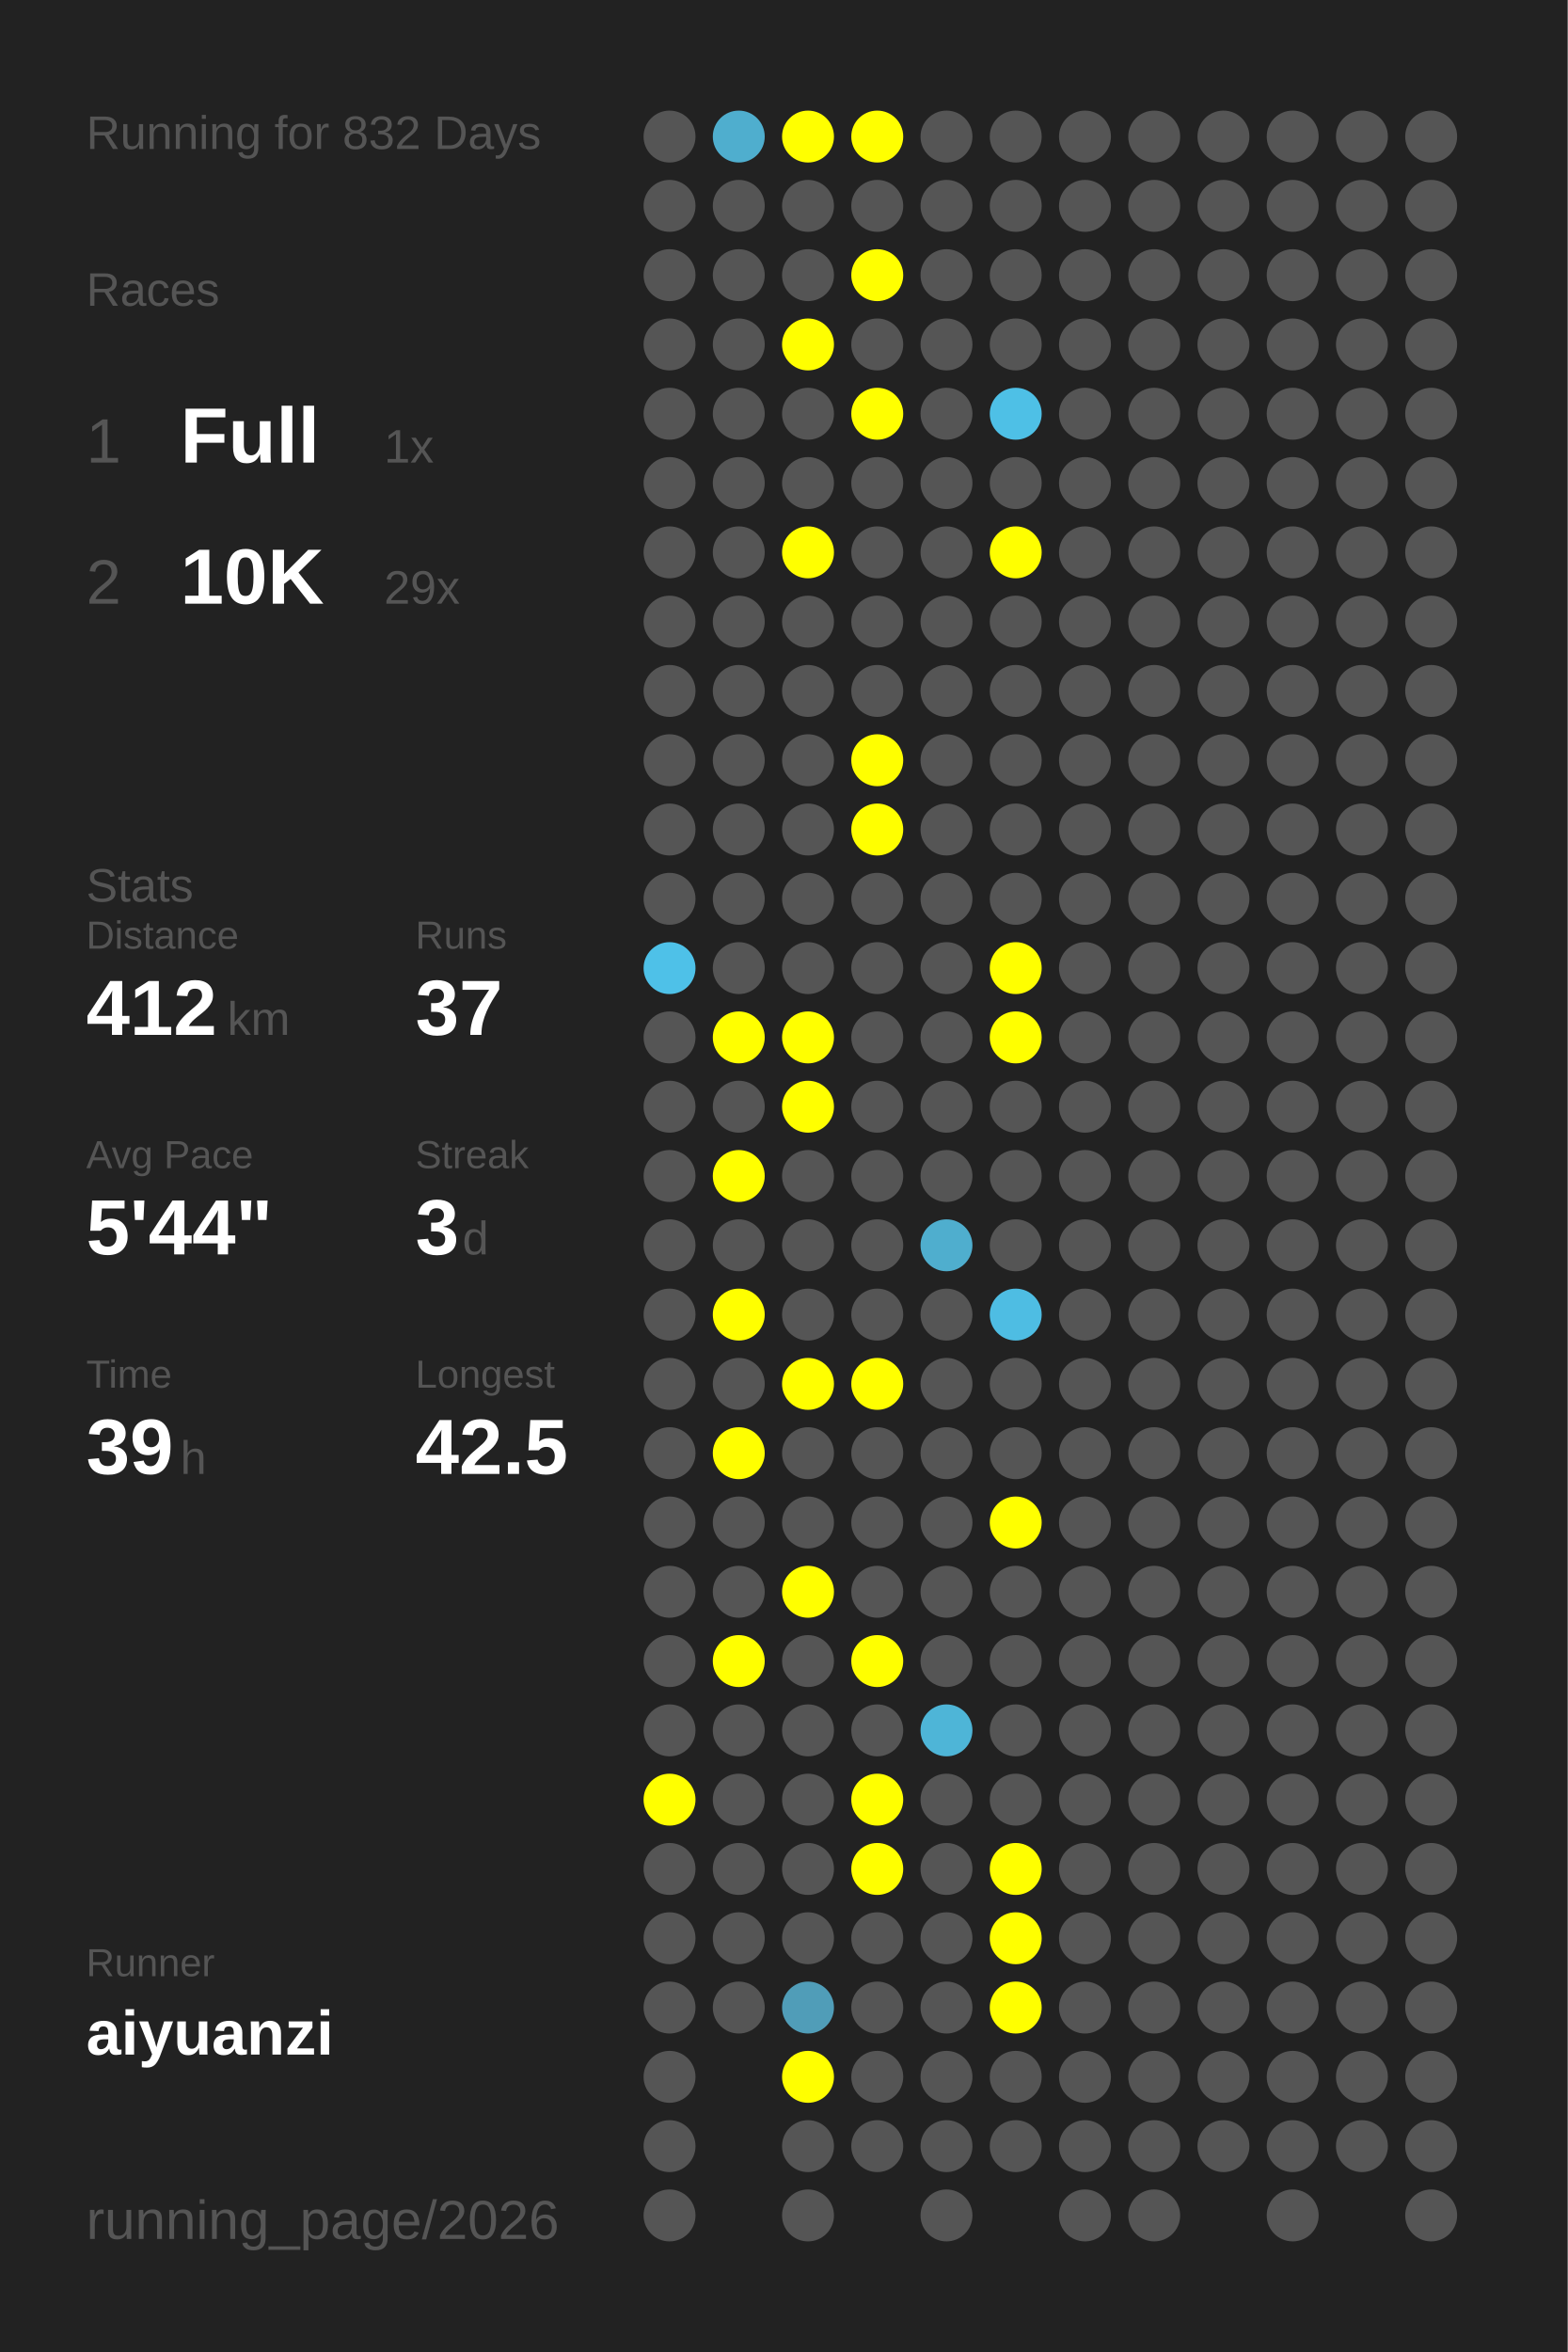
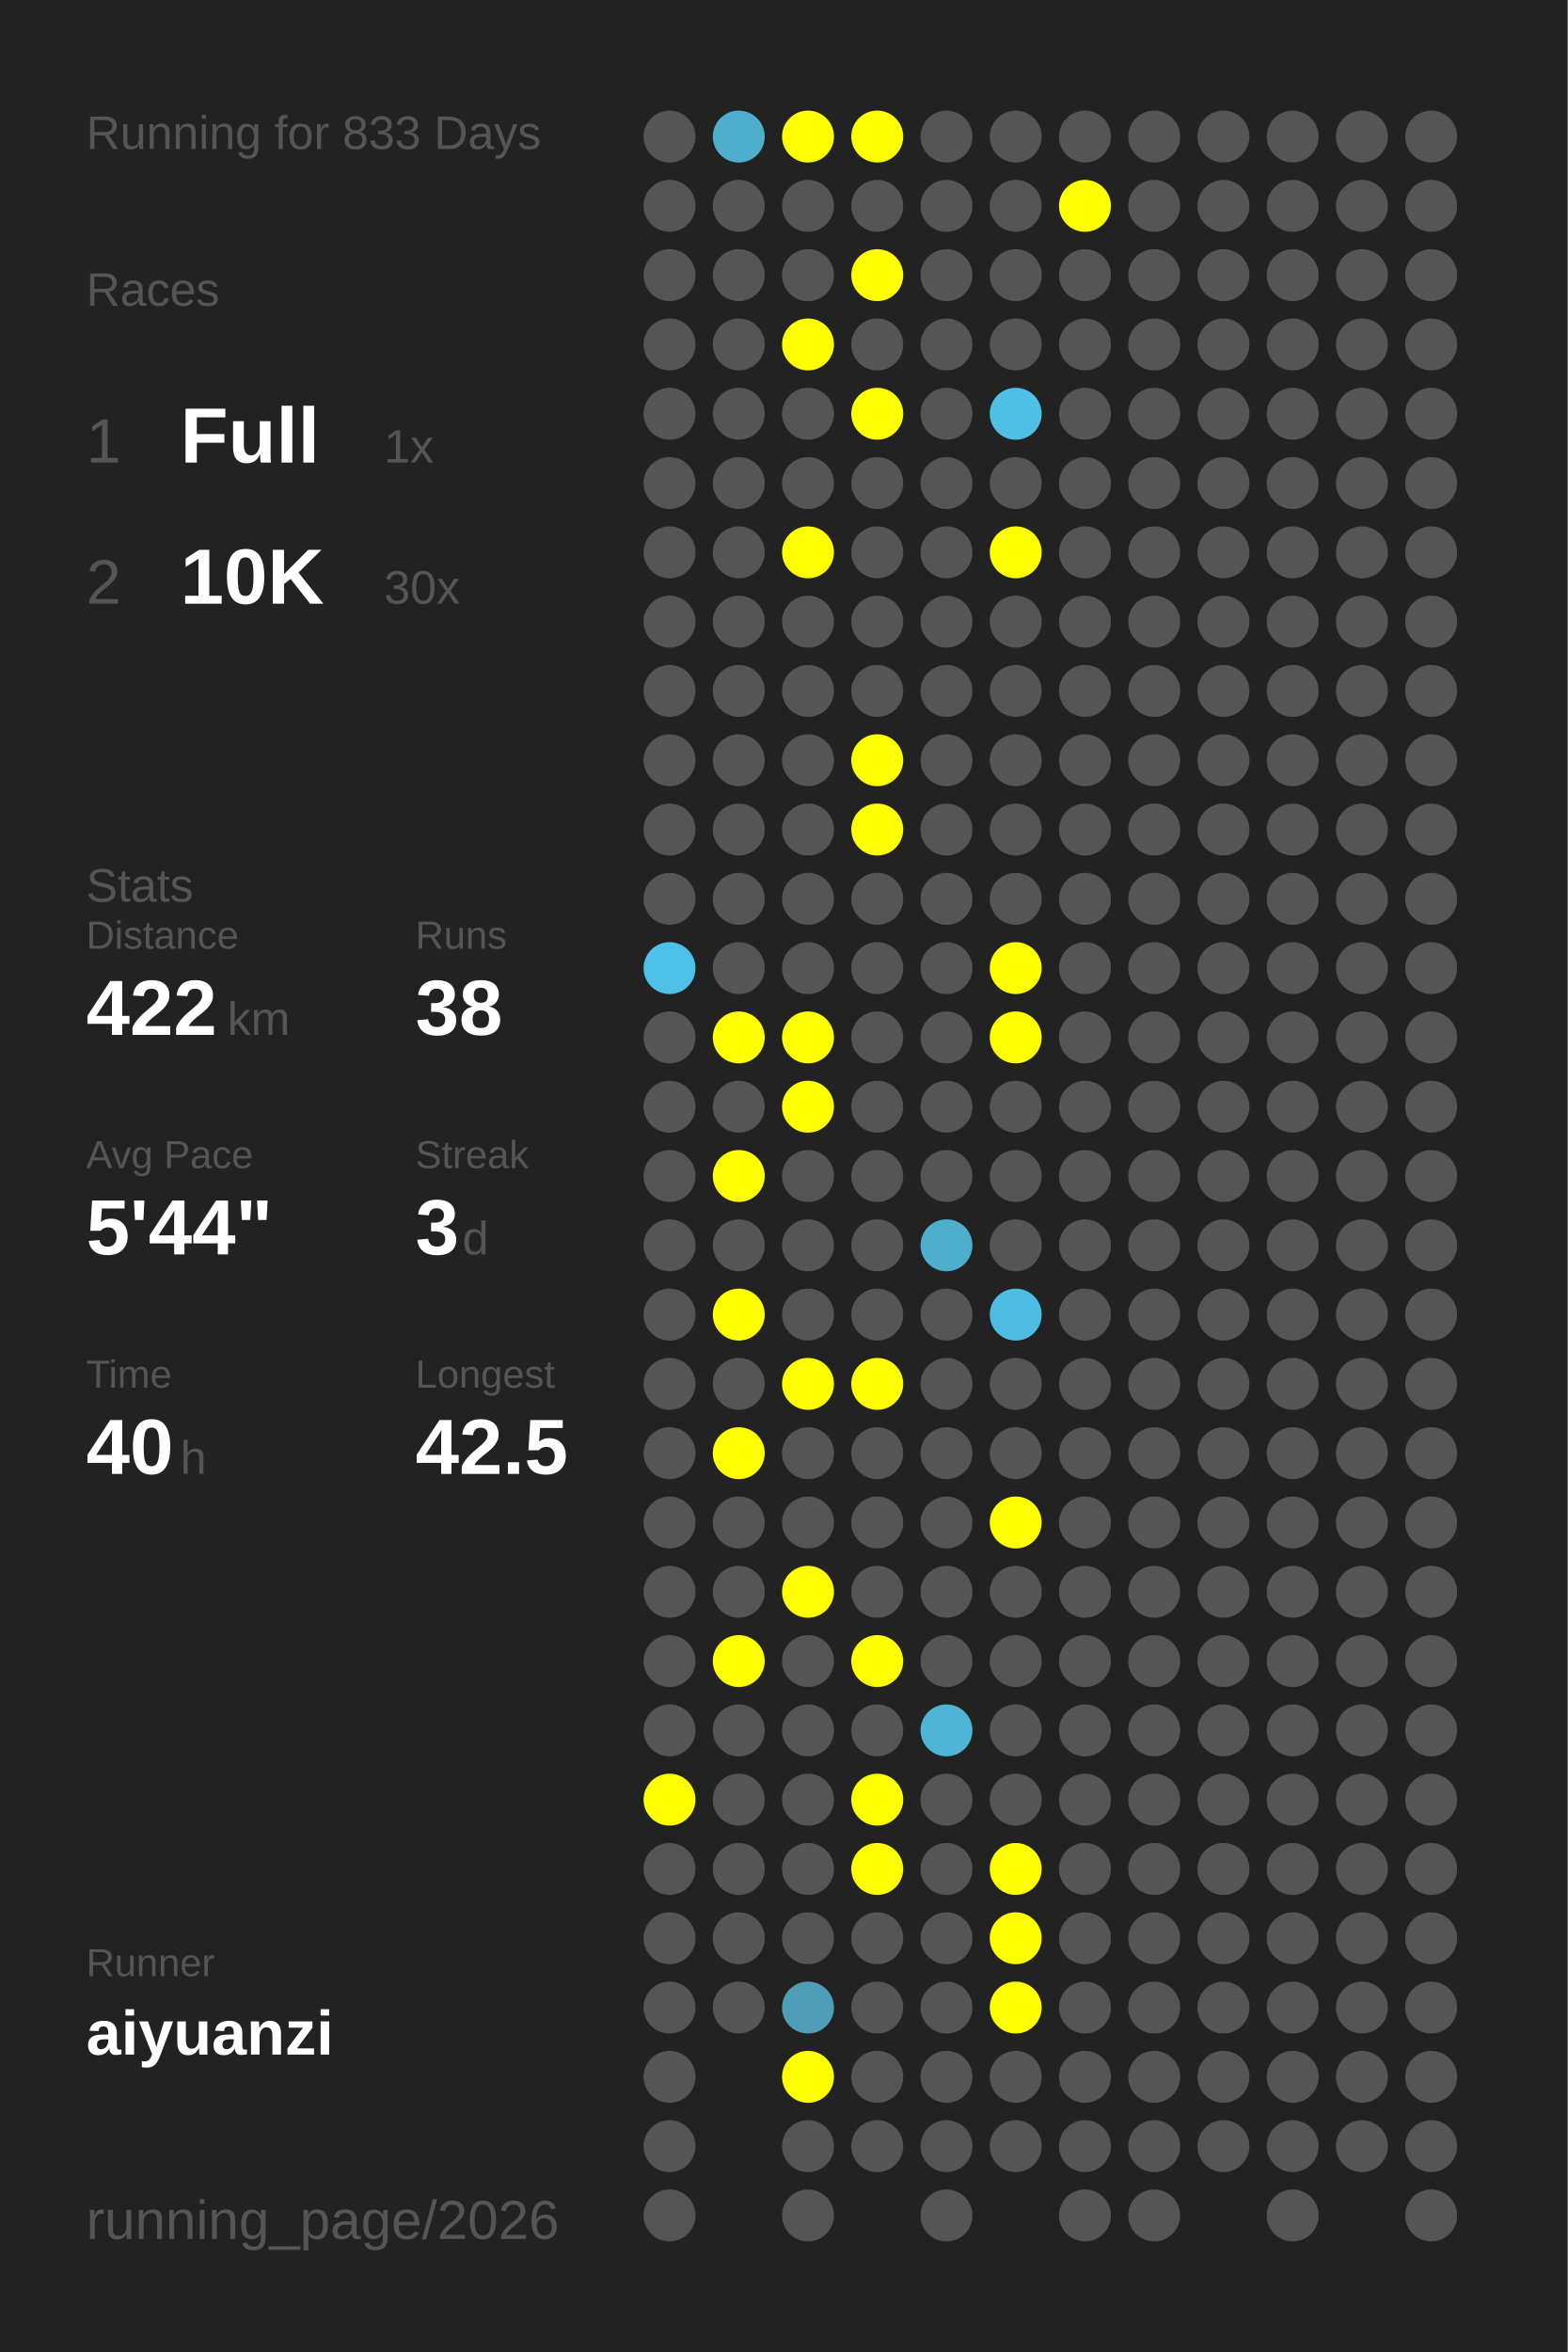
<svg xmlns="http://www.w3.org/2000/svg" baseProfile="full" height="300mm" version="1.1" viewBox="0,0,200,300" width="200mm">
  <defs />
  <rect fill="#222222" height="300" width="200" x="0" y="0" />
-   <text fill="#555555" style="font-size:6px; font-family:Arial;" x="11" y="19">Running for 832 Days</text>
+   <text fill="#555555" style="font-size:6px; font-family:Arial;" x="11" y="19">Running for 833 Days</text>
  <text fill="#555555" style="font-size:6px; font-family:Arial;" x="11" y="39">Races</text>
  <text fill="#555555" style="font-size:8px; font-family:Arial;" x="11" y="59">1</text>
  <text fill="#FFFFFF" style="font-size:10px; font-family:Arial; font-weight:bold;" x="23" y="59">Full</text>
  <text fill="#555555" style="font-size:6px; font-family:Arial;" x="49" y="59">1x</text>
  <text fill="#555555" style="font-size:8px; font-family:Arial;" x="11" y="77">2</text>
  <text fill="#FFFFFF" style="font-size:10px; font-family:Arial; font-weight:bold;" x="23" y="77">10K</text>
-   <text fill="#555555" style="font-size:6px; font-family:Arial;" x="49" y="77">29x</text>
+   <text fill="#555555" style="font-size:6px; font-family:Arial;" x="49" y="77">30x</text>
  <text fill="#555555" style="font-size:6px; font-family:Arial;" x="11" y="115">Stats</text>
  <text fill="#555555" style="font-size:5px; font-family:Arial;" x="11" y="121">Distance</text>
-   <text fill="#FFFFFF" style="font-size:10px; font-family:Arial; font-weight:bold;" x="11" y="132">412</text>
+   <text fill="#FFFFFF" style="font-size:10px; font-family:Arial; font-weight:bold;" x="11" y="132">422</text>
  <text fill="#555555" style="font-size:6px; font-family:Arial;" x="29" y="132">km</text>
  <text fill="#555555" style="font-size:5px; font-family:Arial;" x="53" y="121">Runs</text>
-   <text fill="#FFFFFF" style="font-size:10px; font-family:Arial; font-weight:bold;" x="53" y="132">37</text>
+   <text fill="#FFFFFF" style="font-size:10px; font-family:Arial; font-weight:bold;" x="53" y="132">38</text>
  <text fill="#555555" style="font-size:5px; font-family:Arial;" x="11" y="149">Avg Pace</text>
  <text fill="#FFFFFF" style="font-size:10px; font-family:Arial; font-weight:bold;" x="11" y="160">5'44"</text>
  <text fill="#555555" style="font-size:5px; font-family:Arial;" x="53" y="149">Streak</text>
  <text fill="#FFFFFF" style="font-size:10px; font-family:Arial; font-weight:bold;" x="53" y="160">3</text>
  <text fill="#555555" style="font-size:6px; font-family:Arial;" x="59" y="160">d</text>
  <text fill="#555555" style="font-size:5px; font-family:Arial;" x="11" y="177">Time</text>
-   <text fill="#FFFFFF" style="font-size:10px; font-family:Arial; font-weight:bold;" x="11" y="188">39</text>
+   <text fill="#FFFFFF" style="font-size:10px; font-family:Arial; font-weight:bold;" x="11" y="188">40</text>
  <text fill="#555555" style="font-size:6px; font-family:Arial;" x="23" y="188">h</text>
  <text fill="#555555" style="font-size:5px; font-family:Arial;" x="53" y="177">Longest</text>
  <text fill="#FFFFFF" style="font-size:10px; font-family:Arial; font-weight:bold;" x="53" y="188">42.5</text>
  <text fill="#555555" style="font-size:5px; font-family:Arial;" x="11" y="252.065">Runner</text>
  <text fill="#FFFFFF" style="font-size:8px; font-family:Arial; font-weight:bold;" x="11" y="262.065">aiyuanzi</text>
  <text fill="#555555" style="font-size:7px; font-family:Arial;" x="11" y="285.581">running_page/2026</text>
  <circle cx="85.417" cy="17.419" fill="#555555" r="3.312" />
  <circle cx="85.417" cy="26.258" fill="#555555" r="3.312" />
  <circle cx="85.417" cy="35.097" fill="#555555" r="3.312" />
  <circle cx="85.417" cy="43.935" fill="#555555" r="3.312" />
  <circle cx="85.417" cy="52.774" fill="#555555" r="3.312" />
  <circle cx="85.417" cy="61.613" fill="#555555" r="3.312" />
  <circle cx="85.417" cy="70.452" fill="#555555" r="3.312" />
  <circle cx="85.417" cy="79.29" fill="#555555" r="3.312" />
  <circle cx="85.417" cy="88.129" fill="#555555" r="3.312" />
  <circle cx="85.417" cy="96.968" fill="#555555" r="3.312" />
  <circle cx="85.417" cy="105.806" fill="#555555" r="3.312" />
  <circle cx="85.417" cy="114.645" fill="#555555" r="3.312" />
  <circle cx="85.417" cy="123.484" fill="#4ec1e8" r="3.312" />
  <circle cx="85.417" cy="132.323" fill="#555555" r="3.312" />
  <circle cx="85.417" cy="141.161" fill="#555555" r="3.312" />
  <circle cx="85.417" cy="150" fill="#555555" r="3.312" />
  <circle cx="85.417" cy="158.839" fill="#555555" r="3.312" />
  <circle cx="85.417" cy="167.677" fill="#555555" r="3.312" />
  <circle cx="85.417" cy="176.516" fill="#555555" r="3.312" />
  <circle cx="85.417" cy="185.355" fill="#555555" r="3.312" />
  <circle cx="85.417" cy="194.194" fill="#555555" r="3.312" />
  <circle cx="85.417" cy="203.032" fill="#555555" r="3.312" />
  <circle cx="85.417" cy="211.871" fill="#555555" r="3.312" />
  <circle cx="85.417" cy="220.71" fill="#555555" r="3.312" />
  <circle cx="85.417" cy="229.548" fill="#FFFF00" r="3.312" />
  <circle cx="85.417" cy="238.387" fill="#555555" r="3.312" />
  <circle cx="85.417" cy="247.226" fill="#555555" r="3.312" />
  <circle cx="85.417" cy="256.065" fill="#555555" r="3.312" />
  <circle cx="85.417" cy="264.903" fill="#555555" r="3.312" />
  <circle cx="85.417" cy="273.742" fill="#555555" r="3.312" />
  <circle cx="85.417" cy="282.581" fill="#555555" r="3.312" />
  <circle cx="94.25" cy="17.419" fill="#4faece" r="3.312" />
  <circle cx="94.25" cy="26.258" fill="#555555" r="3.312" />
  <circle cx="94.25" cy="35.097" fill="#555555" r="3.312" />
  <circle cx="94.25" cy="43.935" fill="#555555" r="3.312" />
  <circle cx="94.25" cy="52.774" fill="#555555" r="3.312" />
  <circle cx="94.25" cy="61.613" fill="#555555" r="3.312" />
  <circle cx="94.25" cy="70.452" fill="#555555" r="3.312" />
  <circle cx="94.25" cy="79.29" fill="#555555" r="3.312" />
  <circle cx="94.25" cy="88.129" fill="#555555" r="3.312" />
  <circle cx="94.25" cy="96.968" fill="#555555" r="3.312" />
  <circle cx="94.25" cy="105.806" fill="#555555" r="3.312" />
  <circle cx="94.25" cy="114.645" fill="#555555" r="3.312" />
  <circle cx="94.25" cy="123.484" fill="#555555" r="3.312" />
  <circle cx="94.25" cy="132.323" fill="#FFFF00" r="3.312" />
  <circle cx="94.25" cy="141.161" fill="#555555" r="3.312" />
  <circle cx="94.25" cy="150" fill="#FFFF00" r="3.312" />
  <circle cx="94.25" cy="158.839" fill="#555555" r="3.312" />
  <circle cx="94.25" cy="167.677" fill="#FFFF00" r="3.312" />
  <circle cx="94.25" cy="176.516" fill="#555555" r="3.312" />
  <circle cx="94.25" cy="185.355" fill="#FFFF00" r="3.312" />
  <circle cx="94.25" cy="194.194" fill="#555555" r="3.312" />
  <circle cx="94.25" cy="203.032" fill="#555555" r="3.312" />
  <circle cx="94.25" cy="211.871" fill="#FFFF00" r="3.312" />
  <circle cx="94.25" cy="220.71" fill="#555555" r="3.312" />
  <circle cx="94.25" cy="229.548" fill="#555555" r="3.312" />
  <circle cx="94.25" cy="238.387" fill="#555555" r="3.312" />
  <circle cx="94.25" cy="247.226" fill="#555555" r="3.312" />
  <circle cx="94.25" cy="256.065" fill="#555555" r="3.312" />
  <circle cx="103.083" cy="17.419" fill="#FFFF00" r="3.312" />
  <circle cx="103.083" cy="26.258" fill="#555555" r="3.312" />
  <circle cx="103.083" cy="35.097" fill="#555555" r="3.312" />
  <circle cx="103.083" cy="43.935" fill="#FFFF00" r="3.312" />
  <circle cx="103.083" cy="52.774" fill="#555555" r="3.312" />
  <circle cx="103.083" cy="61.613" fill="#555555" r="3.312" />
  <circle cx="103.083" cy="70.452" fill="#FFFF00" r="3.312" />
  <circle cx="103.083" cy="79.29" fill="#555555" r="3.312" />
  <circle cx="103.083" cy="88.129" fill="#555555" r="3.312" />
  <circle cx="103.083" cy="96.968" fill="#555555" r="3.312" />
  <circle cx="103.083" cy="105.806" fill="#555555" r="3.312" />
  <circle cx="103.083" cy="114.645" fill="#555555" r="3.312" />
  <circle cx="103.083" cy="123.484" fill="#555555" r="3.312" />
  <circle cx="103.083" cy="132.323" fill="#FFFF00" r="3.312" />
  <circle cx="103.083" cy="141.161" fill="#FFFF00" r="3.312" />
  <circle cx="103.083" cy="150" fill="#555555" r="3.312" />
  <circle cx="103.083" cy="158.839" fill="#555555" r="3.312" />
  <circle cx="103.083" cy="167.677" fill="#555555" r="3.312" />
  <circle cx="103.083" cy="176.516" fill="#FFFF00" r="3.312" />
  <circle cx="103.083" cy="185.355" fill="#555555" r="3.312" />
  <circle cx="103.083" cy="194.194" fill="#555555" r="3.312" />
  <circle cx="103.083" cy="203.032" fill="#FFFF00" r="3.312" />
  <circle cx="103.083" cy="211.871" fill="#555555" r="3.312" />
  <circle cx="103.083" cy="220.71" fill="#555555" r="3.312" />
  <circle cx="103.083" cy="229.548" fill="#555555" r="3.312" />
  <circle cx="103.083" cy="238.387" fill="#555555" r="3.312" />
  <circle cx="103.083" cy="247.226" fill="#555555" r="3.312" />
  <circle cx="103.083" cy="256.065" fill="#509db8" r="3.312" />
  <circle cx="103.083" cy="264.903" fill="#FFFF00" r="3.312" />
  <circle cx="103.083" cy="273.742" fill="#555555" r="3.312" />
  <circle cx="103.083" cy="282.581" fill="#555555" r="3.312" />
  <circle cx="111.917" cy="17.419" fill="#FFFF00" r="3.312" />
  <circle cx="111.917" cy="26.258" fill="#555555" r="3.312" />
  <circle cx="111.917" cy="35.097" fill="#FFFF00" r="3.312" />
  <circle cx="111.917" cy="43.935" fill="#555555" r="3.312" />
  <circle cx="111.917" cy="52.774" fill="#FFFF00" r="3.312" />
  <circle cx="111.917" cy="61.613" fill="#555555" r="3.312" />
  <circle cx="111.917" cy="70.452" fill="#555555" r="3.312" />
  <circle cx="111.917" cy="79.29" fill="#555555" r="3.312" />
  <circle cx="111.917" cy="88.129" fill="#555555" r="3.312" />
  <circle cx="111.917" cy="96.968" fill="#FFFF00" r="3.312" />
  <circle cx="111.917" cy="105.806" fill="#FFFF00" r="3.312" />
  <circle cx="111.917" cy="114.645" fill="#555555" r="3.312" />
  <circle cx="111.917" cy="123.484" fill="#555555" r="3.312" />
  <circle cx="111.917" cy="132.323" fill="#555555" r="3.312" />
  <circle cx="111.917" cy="141.161" fill="#555555" r="3.312" />
  <circle cx="111.917" cy="150" fill="#555555" r="3.312" />
  <circle cx="111.917" cy="158.839" fill="#555555" r="3.312" />
  <circle cx="111.917" cy="167.677" fill="#555555" r="3.312" />
  <circle cx="111.917" cy="176.516" fill="#FFFF00" r="3.312" />
  <circle cx="111.917" cy="185.355" fill="#555555" r="3.312" />
  <circle cx="111.917" cy="194.194" fill="#555555" r="3.312" />
  <circle cx="111.917" cy="203.032" fill="#555555" r="3.312" />
  <circle cx="111.917" cy="211.871" fill="#FFFF00" r="3.312" />
  <circle cx="111.917" cy="220.71" fill="#555555" r="3.312" />
  <circle cx="111.917" cy="229.548" fill="#FFFF00" r="3.312" />
  <circle cx="111.917" cy="238.387" fill="#FFFF00" r="3.312" />
  <circle cx="111.917" cy="247.226" fill="#555555" r="3.312" />
  <circle cx="111.917" cy="256.065" fill="#555555" r="3.312" />
  <circle cx="111.917" cy="264.903" fill="#555555" r="3.312" />
  <circle cx="111.917" cy="273.742" fill="#555555" r="3.312" />
  <circle cx="120.75" cy="17.419" fill="#555555" r="3.312" />
  <circle cx="120.75" cy="26.258" fill="#555555" r="3.312" />
  <circle cx="120.75" cy="35.097" fill="#555555" r="3.312" />
  <circle cx="120.75" cy="43.935" fill="#555555" r="3.312" />
  <circle cx="120.75" cy="52.774" fill="#555555" r="3.312" />
  <circle cx="120.75" cy="61.613" fill="#555555" r="3.312" />
  <circle cx="120.75" cy="70.452" fill="#555555" r="3.312" />
  <circle cx="120.75" cy="79.29" fill="#555555" r="3.312" />
  <circle cx="120.75" cy="88.129" fill="#555555" r="3.312" />
  <circle cx="120.75" cy="96.968" fill="#555555" r="3.312" />
  <circle cx="120.75" cy="105.806" fill="#555555" r="3.312" />
  <circle cx="120.75" cy="114.645" fill="#555555" r="3.312" />
  <circle cx="120.75" cy="123.484" fill="#555555" r="3.312" />
  <circle cx="120.75" cy="132.323" fill="#555555" r="3.312" />
  <circle cx="120.75" cy="141.161" fill="#555555" r="3.312" />
  <circle cx="120.75" cy="150" fill="#555555" r="3.312" />
  <circle cx="120.75" cy="158.839" fill="#4faece" r="3.312" />
  <circle cx="120.75" cy="167.677" fill="#555555" r="3.312" />
  <circle cx="120.75" cy="176.516" fill="#555555" r="3.312" />
  <circle cx="120.75" cy="185.355" fill="#555555" r="3.312" />
  <circle cx="120.75" cy="194.194" fill="#555555" r="3.312" />
  <circle cx="120.75" cy="203.032" fill="#555555" r="3.312" />
  <circle cx="120.75" cy="211.871" fill="#555555" r="3.312" />
  <circle cx="120.75" cy="220.71" fill="#4eb5d7" r="3.312" />
  <circle cx="120.75" cy="229.548" fill="#555555" r="3.312" />
  <circle cx="120.75" cy="238.387" fill="#555555" r="3.312" />
  <circle cx="120.75" cy="247.226" fill="#555555" r="3.312" />
  <circle cx="120.75" cy="256.065" fill="#555555" r="3.312" />
  <circle cx="120.75" cy="264.903" fill="#555555" r="3.312" />
  <circle cx="120.75" cy="273.742" fill="#555555" r="3.312" />
  <circle cx="120.75" cy="282.581" fill="#555555" r="3.312" />
  <circle cx="129.583" cy="17.419" fill="#555555" r="3.312" />
  <circle cx="129.583" cy="26.258" fill="#555555" r="3.312" />
  <circle cx="129.583" cy="35.097" fill="#555555" r="3.312" />
  <circle cx="129.583" cy="43.935" fill="#555555" r="3.312" />
  <circle cx="129.583" cy="52.774" fill="#4ec0e6" r="3.312" />
  <circle cx="129.583" cy="61.613" fill="#555555" r="3.312" />
  <circle cx="129.583" cy="70.452" fill="#FFFF00" r="3.312" />
  <circle cx="129.583" cy="79.29" fill="#555555" r="3.312" />
  <circle cx="129.583" cy="88.129" fill="#555555" r="3.312" />
  <circle cx="129.583" cy="96.968" fill="#555555" r="3.312" />
  <circle cx="129.583" cy="105.806" fill="#555555" r="3.312" />
  <circle cx="129.583" cy="114.645" fill="#555555" r="3.312" />
  <circle cx="129.583" cy="123.484" fill="#FFFF00" r="3.312" />
  <circle cx="129.583" cy="132.323" fill="#FFFF00" r="3.312" />
  <circle cx="129.583" cy="141.161" fill="#555555" r="3.312" />
  <circle cx="129.583" cy="150" fill="#555555" r="3.312" />
  <circle cx="129.583" cy="158.839" fill="#555555" r="3.312" />
  <circle cx="129.583" cy="167.677" fill="#4ebde3" r="3.312" />
  <circle cx="129.583" cy="176.516" fill="#555555" r="3.312" />
  <circle cx="129.583" cy="185.355" fill="#555555" r="3.312" />
  <circle cx="129.583" cy="194.194" fill="#FFFF00" r="3.312" />
  <circle cx="129.583" cy="203.032" fill="#555555" r="3.312" />
  <circle cx="129.583" cy="211.871" fill="#555555" r="3.312" />
  <circle cx="129.583" cy="220.71" fill="#555555" r="3.312" />
  <circle cx="129.583" cy="229.548" fill="#555555" r="3.312" />
  <circle cx="129.583" cy="238.387" fill="#FFFF00" r="3.312" />
  <circle cx="129.583" cy="247.226" fill="#FFFF00" r="3.312" />
  <circle cx="129.583" cy="256.065" fill="#FFFF00" r="3.312" />
  <circle cx="129.583" cy="264.903" fill="#555555" r="3.312" />
  <circle cx="129.583" cy="273.742" fill="#555555" r="3.312" />
  <circle cx="138.417" cy="17.419" fill="#555555" r="3.312" />
-   <circle cx="138.417" cy="26.258" fill="#555555" r="3.312" />
+   <circle cx="138.417" cy="26.258" fill="#FFFF00" r="3.312" />
  <circle cx="138.417" cy="35.097" fill="#555555" r="3.312" />
  <circle cx="138.417" cy="43.935" fill="#555555" r="3.312" />
  <circle cx="138.417" cy="52.774" fill="#555555" r="3.312" />
  <circle cx="138.417" cy="61.613" fill="#555555" r="3.312" />
  <circle cx="138.417" cy="70.452" fill="#555555" r="3.312" />
  <circle cx="138.417" cy="79.29" fill="#555555" r="3.312" />
  <circle cx="138.417" cy="88.129" fill="#555555" r="3.312" />
  <circle cx="138.417" cy="96.968" fill="#555555" r="3.312" />
  <circle cx="138.417" cy="105.806" fill="#555555" r="3.312" />
  <circle cx="138.417" cy="114.645" fill="#555555" r="3.312" />
  <circle cx="138.417" cy="123.484" fill="#555555" r="3.312" />
  <circle cx="138.417" cy="132.323" fill="#555555" r="3.312" />
  <circle cx="138.417" cy="141.161" fill="#555555" r="3.312" />
  <circle cx="138.417" cy="150" fill="#555555" r="3.312" />
  <circle cx="138.417" cy="158.839" fill="#555555" r="3.312" />
  <circle cx="138.417" cy="167.677" fill="#555555" r="3.312" />
  <circle cx="138.417" cy="176.516" fill="#555555" r="3.312" />
  <circle cx="138.417" cy="185.355" fill="#555555" r="3.312" />
  <circle cx="138.417" cy="194.194" fill="#555555" r="3.312" />
  <circle cx="138.417" cy="203.032" fill="#555555" r="3.312" />
  <circle cx="138.417" cy="211.871" fill="#555555" r="3.312" />
  <circle cx="138.417" cy="220.71" fill="#555555" r="3.312" />
  <circle cx="138.417" cy="229.548" fill="#555555" r="3.312" />
  <circle cx="138.417" cy="238.387" fill="#555555" r="3.312" />
  <circle cx="138.417" cy="247.226" fill="#555555" r="3.312" />
  <circle cx="138.417" cy="256.065" fill="#555555" r="3.312" />
  <circle cx="138.417" cy="264.903" fill="#555555" r="3.312" />
  <circle cx="138.417" cy="273.742" fill="#555555" r="3.312" />
  <circle cx="138.417" cy="282.581" fill="#555555" r="3.312" />
  <circle cx="147.25" cy="17.419" fill="#555555" r="3.312" />
  <circle cx="147.25" cy="26.258" fill="#555555" r="3.312" />
  <circle cx="147.25" cy="35.097" fill="#555555" r="3.312" />
  <circle cx="147.25" cy="43.935" fill="#555555" r="3.312" />
  <circle cx="147.25" cy="52.774" fill="#555555" r="3.312" />
  <circle cx="147.25" cy="61.613" fill="#555555" r="3.312" />
  <circle cx="147.25" cy="70.452" fill="#555555" r="3.312" />
  <circle cx="147.25" cy="79.29" fill="#555555" r="3.312" />
  <circle cx="147.25" cy="88.129" fill="#555555" r="3.312" />
  <circle cx="147.25" cy="96.968" fill="#555555" r="3.312" />
  <circle cx="147.25" cy="105.806" fill="#555555" r="3.312" />
  <circle cx="147.25" cy="114.645" fill="#555555" r="3.312" />
  <circle cx="147.25" cy="123.484" fill="#555555" r="3.312" />
  <circle cx="147.25" cy="132.323" fill="#555555" r="3.312" />
  <circle cx="147.25" cy="141.161" fill="#555555" r="3.312" />
  <circle cx="147.25" cy="150" fill="#555555" r="3.312" />
  <circle cx="147.25" cy="158.839" fill="#555555" r="3.312" />
  <circle cx="147.25" cy="167.677" fill="#555555" r="3.312" />
  <circle cx="147.25" cy="176.516" fill="#555555" r="3.312" />
  <circle cx="147.25" cy="185.355" fill="#555555" r="3.312" />
  <circle cx="147.25" cy="194.194" fill="#555555" r="3.312" />
  <circle cx="147.25" cy="203.032" fill="#555555" r="3.312" />
  <circle cx="147.25" cy="211.871" fill="#555555" r="3.312" />
  <circle cx="147.25" cy="220.71" fill="#555555" r="3.312" />
  <circle cx="147.25" cy="229.548" fill="#555555" r="3.312" />
  <circle cx="147.25" cy="238.387" fill="#555555" r="3.312" />
  <circle cx="147.25" cy="247.226" fill="#555555" r="3.312" />
  <circle cx="147.25" cy="256.065" fill="#555555" r="3.312" />
  <circle cx="147.25" cy="264.903" fill="#555555" r="3.312" />
  <circle cx="147.25" cy="273.742" fill="#555555" r="3.312" />
  <circle cx="147.25" cy="282.581" fill="#555555" r="3.312" />
  <circle cx="156.083" cy="17.419" fill="#555555" r="3.312" />
  <circle cx="156.083" cy="26.258" fill="#555555" r="3.312" />
  <circle cx="156.083" cy="35.097" fill="#555555" r="3.312" />
  <circle cx="156.083" cy="43.935" fill="#555555" r="3.312" />
  <circle cx="156.083" cy="52.774" fill="#555555" r="3.312" />
  <circle cx="156.083" cy="61.613" fill="#555555" r="3.312" />
  <circle cx="156.083" cy="70.452" fill="#555555" r="3.312" />
  <circle cx="156.083" cy="79.29" fill="#555555" r="3.312" />
  <circle cx="156.083" cy="88.129" fill="#555555" r="3.312" />
  <circle cx="156.083" cy="96.968" fill="#555555" r="3.312" />
  <circle cx="156.083" cy="105.806" fill="#555555" r="3.312" />
  <circle cx="156.083" cy="114.645" fill="#555555" r="3.312" />
  <circle cx="156.083" cy="123.484" fill="#555555" r="3.312" />
  <circle cx="156.083" cy="132.323" fill="#555555" r="3.312" />
  <circle cx="156.083" cy="141.161" fill="#555555" r="3.312" />
  <circle cx="156.083" cy="150" fill="#555555" r="3.312" />
  <circle cx="156.083" cy="158.839" fill="#555555" r="3.312" />
  <circle cx="156.083" cy="167.677" fill="#555555" r="3.312" />
  <circle cx="156.083" cy="176.516" fill="#555555" r="3.312" />
  <circle cx="156.083" cy="185.355" fill="#555555" r="3.312" />
  <circle cx="156.083" cy="194.194" fill="#555555" r="3.312" />
  <circle cx="156.083" cy="203.032" fill="#555555" r="3.312" />
  <circle cx="156.083" cy="211.871" fill="#555555" r="3.312" />
  <circle cx="156.083" cy="220.71" fill="#555555" r="3.312" />
  <circle cx="156.083" cy="229.548" fill="#555555" r="3.312" />
  <circle cx="156.083" cy="238.387" fill="#555555" r="3.312" />
  <circle cx="156.083" cy="247.226" fill="#555555" r="3.312" />
  <circle cx="156.083" cy="256.065" fill="#555555" r="3.312" />
  <circle cx="156.083" cy="264.903" fill="#555555" r="3.312" />
  <circle cx="156.083" cy="273.742" fill="#555555" r="3.312" />
  <circle cx="164.917" cy="17.419" fill="#555555" r="3.312" />
  <circle cx="164.917" cy="26.258" fill="#555555" r="3.312" />
  <circle cx="164.917" cy="35.097" fill="#555555" r="3.312" />
  <circle cx="164.917" cy="43.935" fill="#555555" r="3.312" />
  <circle cx="164.917" cy="52.774" fill="#555555" r="3.312" />
  <circle cx="164.917" cy="61.613" fill="#555555" r="3.312" />
  <circle cx="164.917" cy="70.452" fill="#555555" r="3.312" />
  <circle cx="164.917" cy="79.29" fill="#555555" r="3.312" />
  <circle cx="164.917" cy="88.129" fill="#555555" r="3.312" />
  <circle cx="164.917" cy="96.968" fill="#555555" r="3.312" />
  <circle cx="164.917" cy="105.806" fill="#555555" r="3.312" />
  <circle cx="164.917" cy="114.645" fill="#555555" r="3.312" />
  <circle cx="164.917" cy="123.484" fill="#555555" r="3.312" />
  <circle cx="164.917" cy="132.323" fill="#555555" r="3.312" />
  <circle cx="164.917" cy="141.161" fill="#555555" r="3.312" />
  <circle cx="164.917" cy="150" fill="#555555" r="3.312" />
  <circle cx="164.917" cy="158.839" fill="#555555" r="3.312" />
  <circle cx="164.917" cy="167.677" fill="#555555" r="3.312" />
  <circle cx="164.917" cy="176.516" fill="#555555" r="3.312" />
  <circle cx="164.917" cy="185.355" fill="#555555" r="3.312" />
  <circle cx="164.917" cy="194.194" fill="#555555" r="3.312" />
  <circle cx="164.917" cy="203.032" fill="#555555" r="3.312" />
  <circle cx="164.917" cy="211.871" fill="#555555" r="3.312" />
  <circle cx="164.917" cy="220.71" fill="#555555" r="3.312" />
  <circle cx="164.917" cy="229.548" fill="#555555" r="3.312" />
  <circle cx="164.917" cy="238.387" fill="#555555" r="3.312" />
  <circle cx="164.917" cy="247.226" fill="#555555" r="3.312" />
  <circle cx="164.917" cy="256.065" fill="#555555" r="3.312" />
  <circle cx="164.917" cy="264.903" fill="#555555" r="3.312" />
  <circle cx="164.917" cy="273.742" fill="#555555" r="3.312" />
  <circle cx="164.917" cy="282.581" fill="#555555" r="3.312" />
  <circle cx="173.75" cy="17.419" fill="#555555" r="3.312" />
  <circle cx="173.75" cy="26.258" fill="#555555" r="3.312" />
  <circle cx="173.75" cy="35.097" fill="#555555" r="3.312" />
  <circle cx="173.75" cy="43.935" fill="#555555" r="3.312" />
  <circle cx="173.75" cy="52.774" fill="#555555" r="3.312" />
  <circle cx="173.75" cy="61.613" fill="#555555" r="3.312" />
  <circle cx="173.75" cy="70.452" fill="#555555" r="3.312" />
  <circle cx="173.75" cy="79.29" fill="#555555" r="3.312" />
  <circle cx="173.75" cy="88.129" fill="#555555" r="3.312" />
  <circle cx="173.75" cy="96.968" fill="#555555" r="3.312" />
  <circle cx="173.75" cy="105.806" fill="#555555" r="3.312" />
  <circle cx="173.75" cy="114.645" fill="#555555" r="3.312" />
  <circle cx="173.75" cy="123.484" fill="#555555" r="3.312" />
  <circle cx="173.75" cy="132.323" fill="#555555" r="3.312" />
  <circle cx="173.75" cy="141.161" fill="#555555" r="3.312" />
  <circle cx="173.75" cy="150" fill="#555555" r="3.312" />
  <circle cx="173.75" cy="158.839" fill="#555555" r="3.312" />
  <circle cx="173.75" cy="167.677" fill="#555555" r="3.312" />
  <circle cx="173.75" cy="176.516" fill="#555555" r="3.312" />
  <circle cx="173.75" cy="185.355" fill="#555555" r="3.312" />
  <circle cx="173.75" cy="194.194" fill="#555555" r="3.312" />
  <circle cx="173.75" cy="203.032" fill="#555555" r="3.312" />
  <circle cx="173.75" cy="211.871" fill="#555555" r="3.312" />
  <circle cx="173.75" cy="220.71" fill="#555555" r="3.312" />
  <circle cx="173.75" cy="229.548" fill="#555555" r="3.312" />
  <circle cx="173.75" cy="238.387" fill="#555555" r="3.312" />
  <circle cx="173.75" cy="247.226" fill="#555555" r="3.312" />
  <circle cx="173.75" cy="256.065" fill="#555555" r="3.312" />
  <circle cx="173.75" cy="264.903" fill="#555555" r="3.312" />
  <circle cx="173.75" cy="273.742" fill="#555555" r="3.312" />
  <circle cx="182.583" cy="17.419" fill="#555555" r="3.312" />
  <circle cx="182.583" cy="26.258" fill="#555555" r="3.312" />
  <circle cx="182.583" cy="35.097" fill="#555555" r="3.312" />
  <circle cx="182.583" cy="43.935" fill="#555555" r="3.312" />
  <circle cx="182.583" cy="52.774" fill="#555555" r="3.312" />
  <circle cx="182.583" cy="61.613" fill="#555555" r="3.312" />
  <circle cx="182.583" cy="70.452" fill="#555555" r="3.312" />
  <circle cx="182.583" cy="79.29" fill="#555555" r="3.312" />
  <circle cx="182.583" cy="88.129" fill="#555555" r="3.312" />
  <circle cx="182.583" cy="96.968" fill="#555555" r="3.312" />
  <circle cx="182.583" cy="105.806" fill="#555555" r="3.312" />
  <circle cx="182.583" cy="114.645" fill="#555555" r="3.312" />
  <circle cx="182.583" cy="123.484" fill="#555555" r="3.312" />
  <circle cx="182.583" cy="132.323" fill="#555555" r="3.312" />
  <circle cx="182.583" cy="141.161" fill="#555555" r="3.312" />
  <circle cx="182.583" cy="150" fill="#555555" r="3.312" />
  <circle cx="182.583" cy="158.839" fill="#555555" r="3.312" />
  <circle cx="182.583" cy="167.677" fill="#555555" r="3.312" />
  <circle cx="182.583" cy="176.516" fill="#555555" r="3.312" />
  <circle cx="182.583" cy="185.355" fill="#555555" r="3.312" />
  <circle cx="182.583" cy="194.194" fill="#555555" r="3.312" />
  <circle cx="182.583" cy="203.032" fill="#555555" r="3.312" />
  <circle cx="182.583" cy="211.871" fill="#555555" r="3.312" />
  <circle cx="182.583" cy="220.71" fill="#555555" r="3.312" />
  <circle cx="182.583" cy="229.548" fill="#555555" r="3.312" />
  <circle cx="182.583" cy="238.387" fill="#555555" r="3.312" />
  <circle cx="182.583" cy="247.226" fill="#555555" r="3.312" />
  <circle cx="182.583" cy="256.065" fill="#555555" r="3.312" />
  <circle cx="182.583" cy="264.903" fill="#555555" r="3.312" />
  <circle cx="182.583" cy="273.742" fill="#555555" r="3.312" />
  <circle cx="182.583" cy="282.581" fill="#555555" r="3.312" />
</svg>
